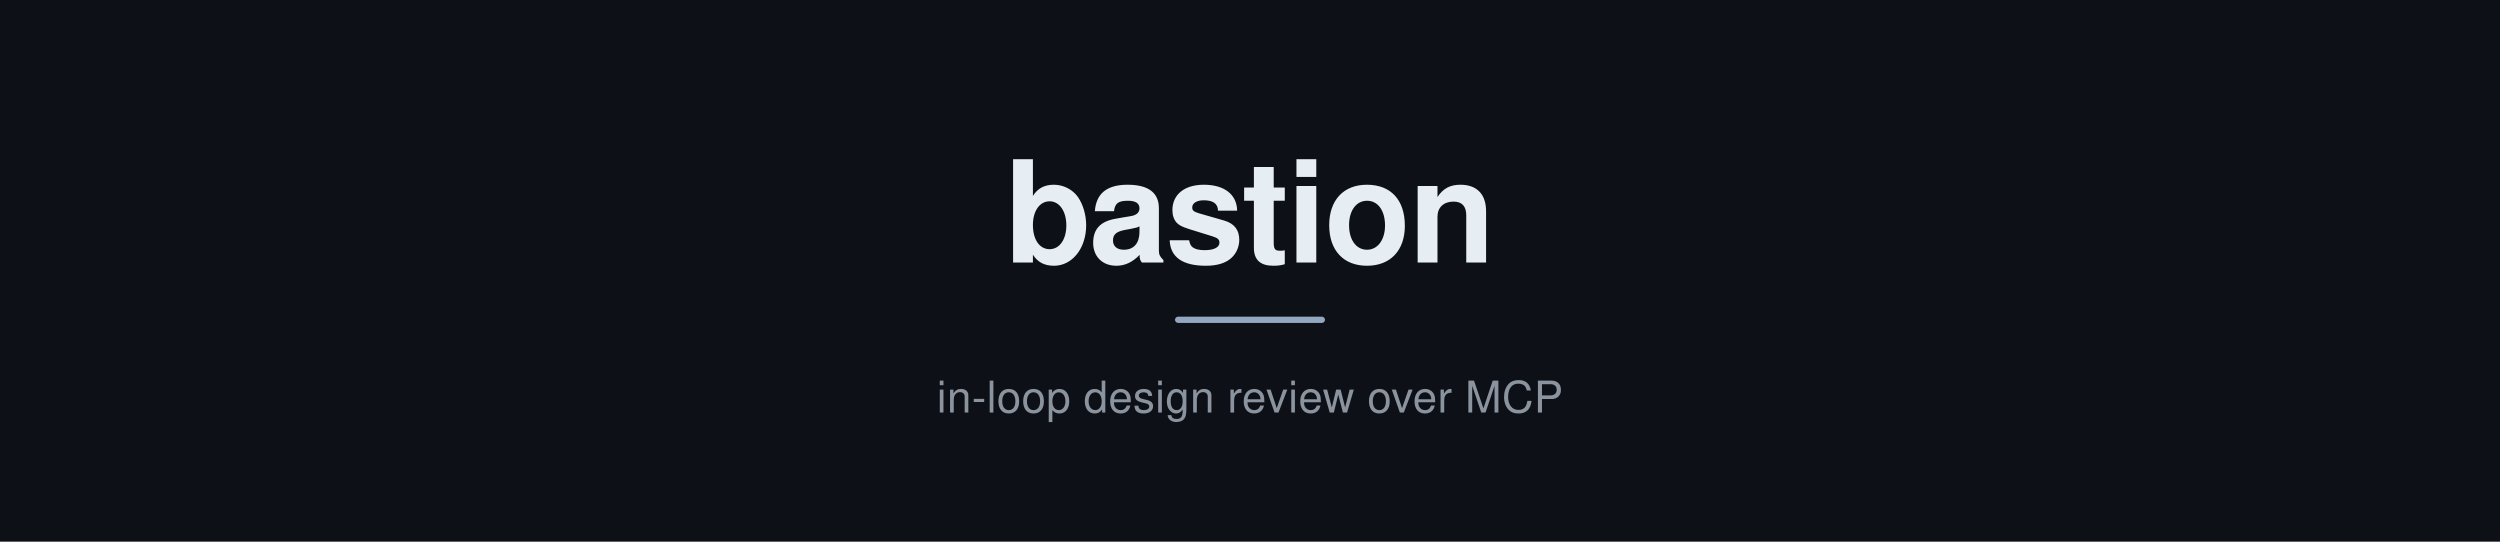
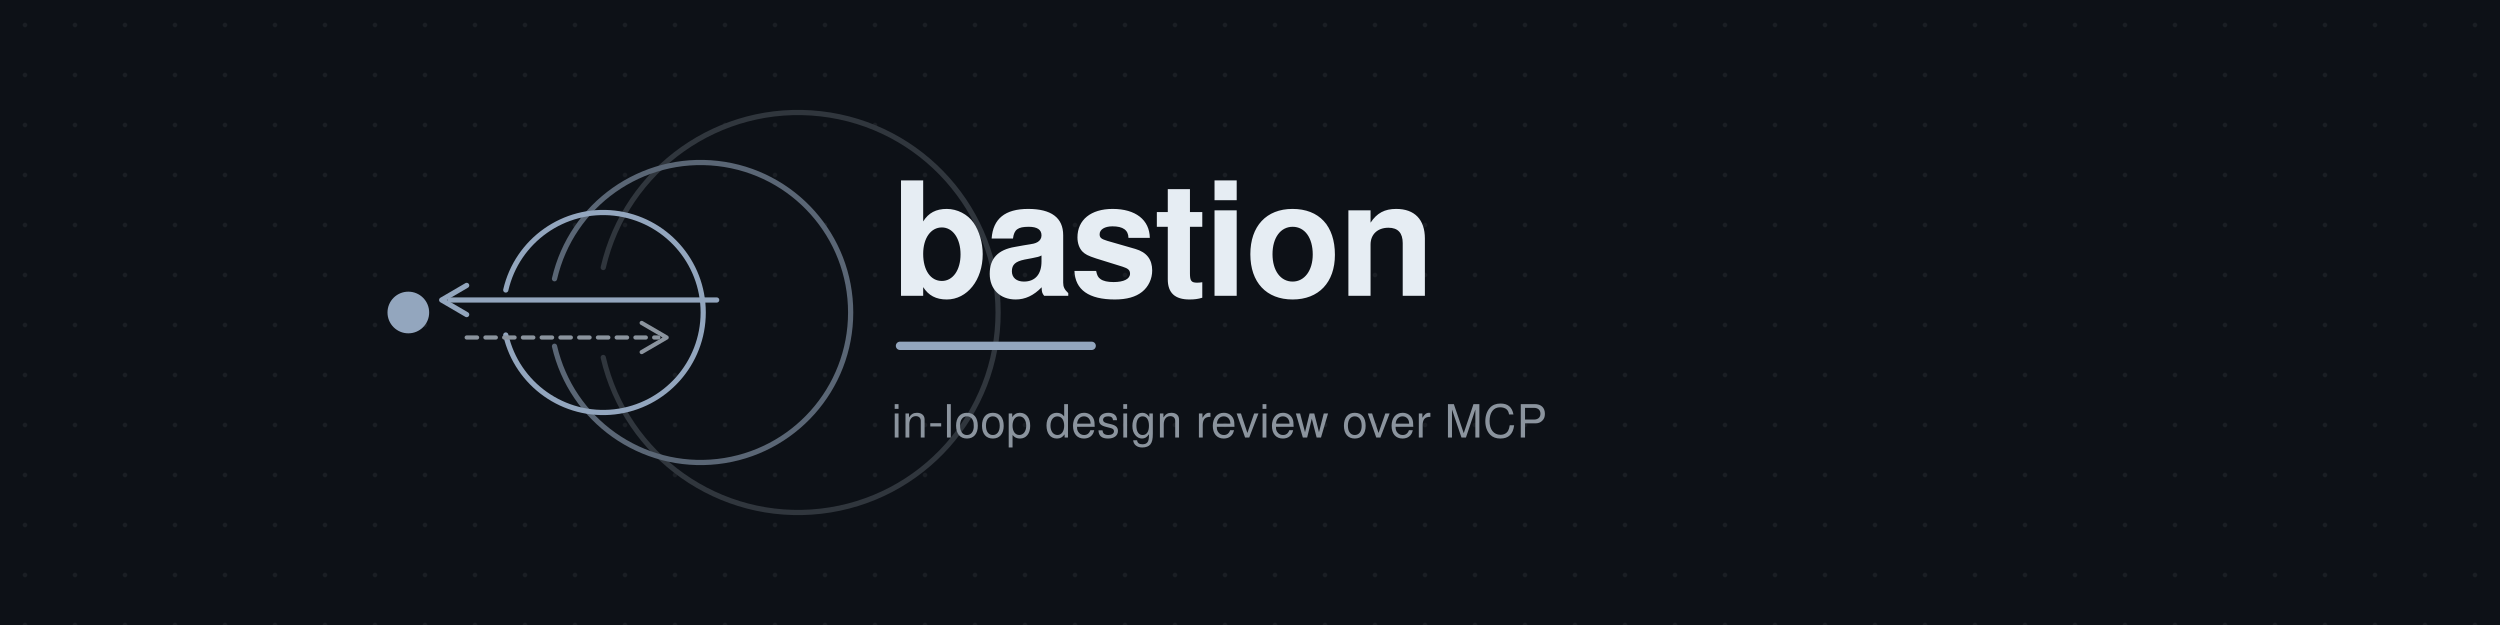
- <svg xmlns="http://www.w3.org/2000/svg" width="1200" height="260" viewBox="0 0 1200 260" role="img" aria-label="bastion: in-loop design review over MCP">
-   <rect width="1200" height="260" fill="#0D1117" />
-   <text x="600" y="126" text-anchor="middle" font-family="ui-sans-serif, -apple-system, 'Segoe UI', Helvetica, Arial, sans-serif" font-size="68" font-weight="600" letter-spacing="-1" fill="#E6EDF3">bastion</text>
-   <rect x="564" y="152" width="72" height="3" rx="1.5" fill="#93A7C0" />
-   <text x="600" y="198" text-anchor="middle" font-family="ui-sans-serif, -apple-system, 'Segoe UI', Helvetica, Arial, sans-serif" font-size="21" font-weight="400" letter-spacing="0.2" fill="#8B949E">in-loop design review over MCP</text>
+ <svg xmlns="http://www.w3.org/2000/svg" width="1200" height="300" viewBox="0 0 1200 300" role="img" aria-label="bastion: in-loop design review over MCP">
+   <rect width="1200" height="300" fill="#0D1117" />
+   <defs>
+     <pattern id="dots" width="24" height="24" patternUnits="userSpaceOnUse">
+       <circle cx="12" cy="12" r="1.1" fill="#E6EDF3" />
+     </pattern>
+   </defs>
+   <rect width="1200" height="300" fill="url(#dots)" opacity="0.06" aria-hidden="true" />
+   <g aria-hidden="true" stroke-linecap="round" stroke-linejoin="round">
+     <path d="M 289.55 128.41 A 96 96 0 1 1 289.55 171.59" fill="none" stroke="#30363D" stroke-width="2.5" />
+     <path d="M 266.16 133.81 A 72 72 0 1 1 266.16 166.19" fill="none" stroke="#5A6675" stroke-width="2.5" />
+     <path d="M 242.77 139.20 A 48 48 0 1 1 242.77 160.80" fill="none" stroke="#93A6BE" stroke-width="2.5" />
+     <circle cx="196" cy="150" r="10" fill="#93A6BE" />
+     <line x1="344" y1="144" x2="216" y2="144" stroke="#93A6BE" stroke-width="2.5" />
+     <path d="M 224 137 L 212 144 L 224 151" fill="none" stroke="#93A6BE" stroke-width="2.5" />
+     <line x1="224" y1="162" x2="316" y2="162" stroke="#8B949E" stroke-width="2" stroke-dasharray="5 4" />
+     <path d="M 308 155 L 320 162 L 308 169" fill="none" stroke="#8B949E" stroke-width="2" />
+   </g>
+   <text x="428" y="142" font-family="ui-sans-serif, -apple-system, 'Segoe UI', Helvetica, Arial, sans-serif" font-size="76" font-weight="600" letter-spacing="-1.5" fill="#E6EDF3">bastion</text>
+   <rect x="430" y="164" width="96" height="4" rx="2" fill="#93A6BE" />
+   <text x="428" y="210" font-family="ui-sans-serif, -apple-system, 'Segoe UI', Helvetica, Arial, sans-serif" font-size="22" font-weight="400" letter-spacing="0.2" fill="#8B949E">in-loop design review over MCP</text>
</svg>
